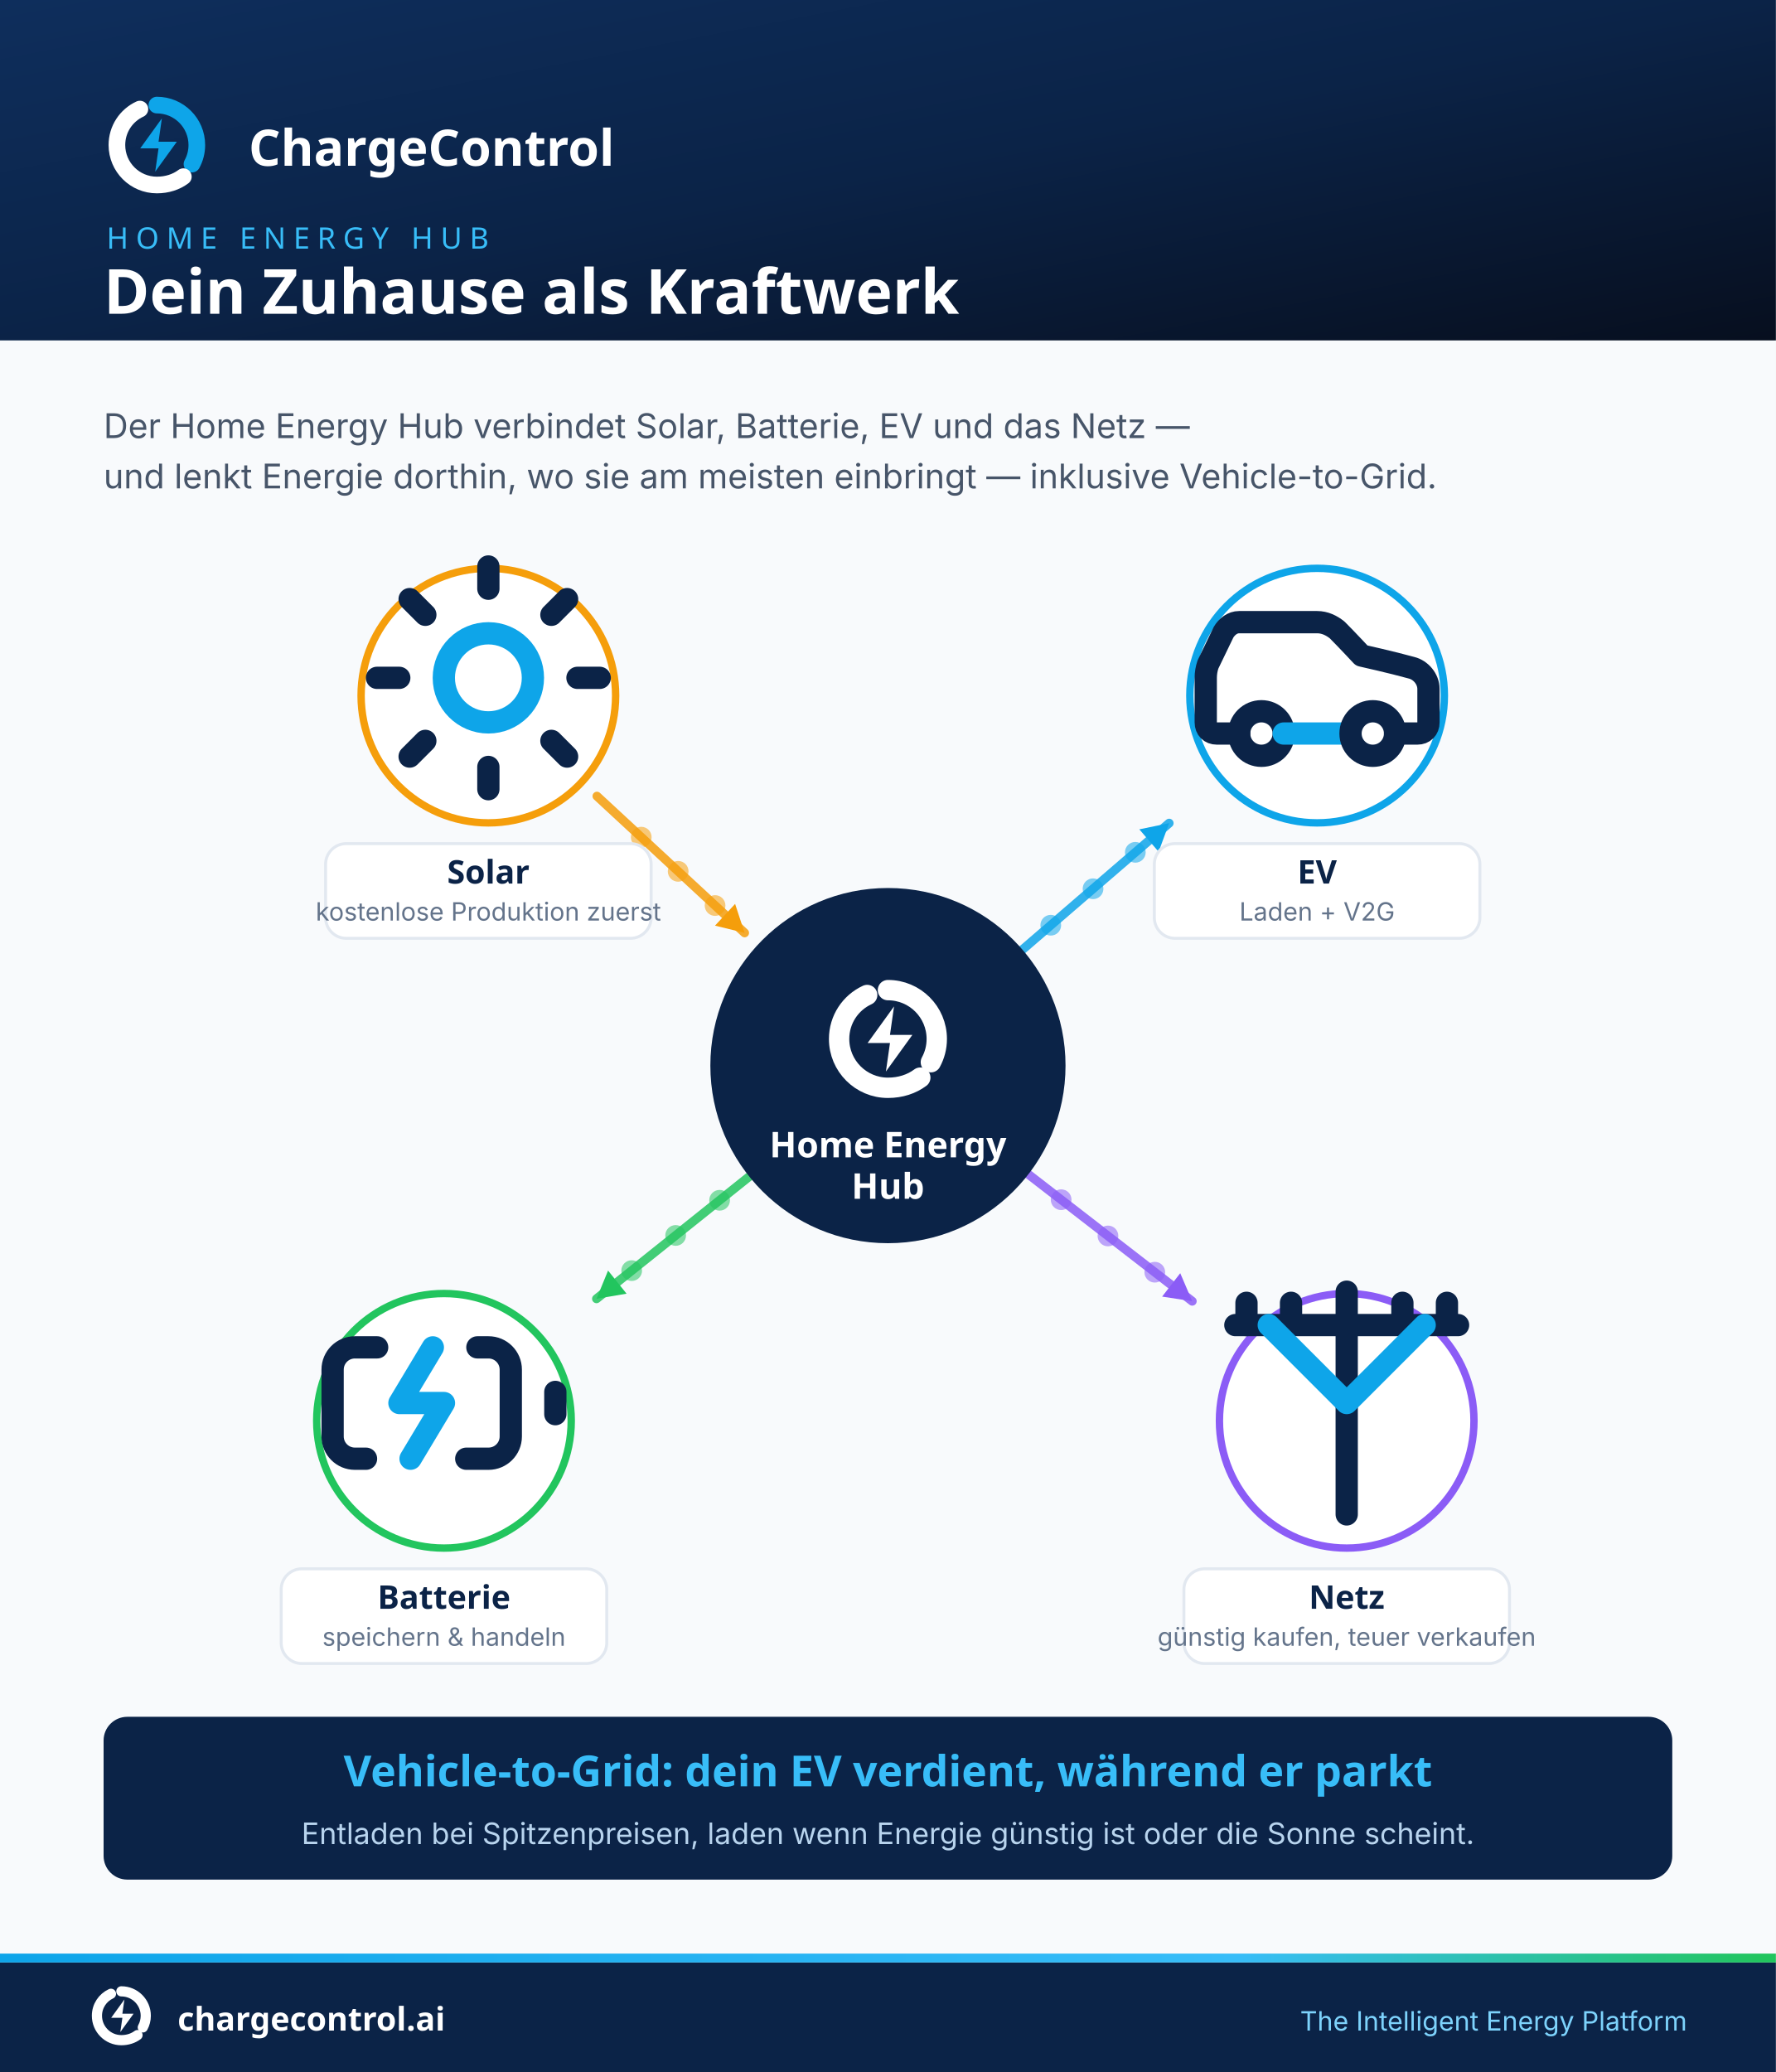
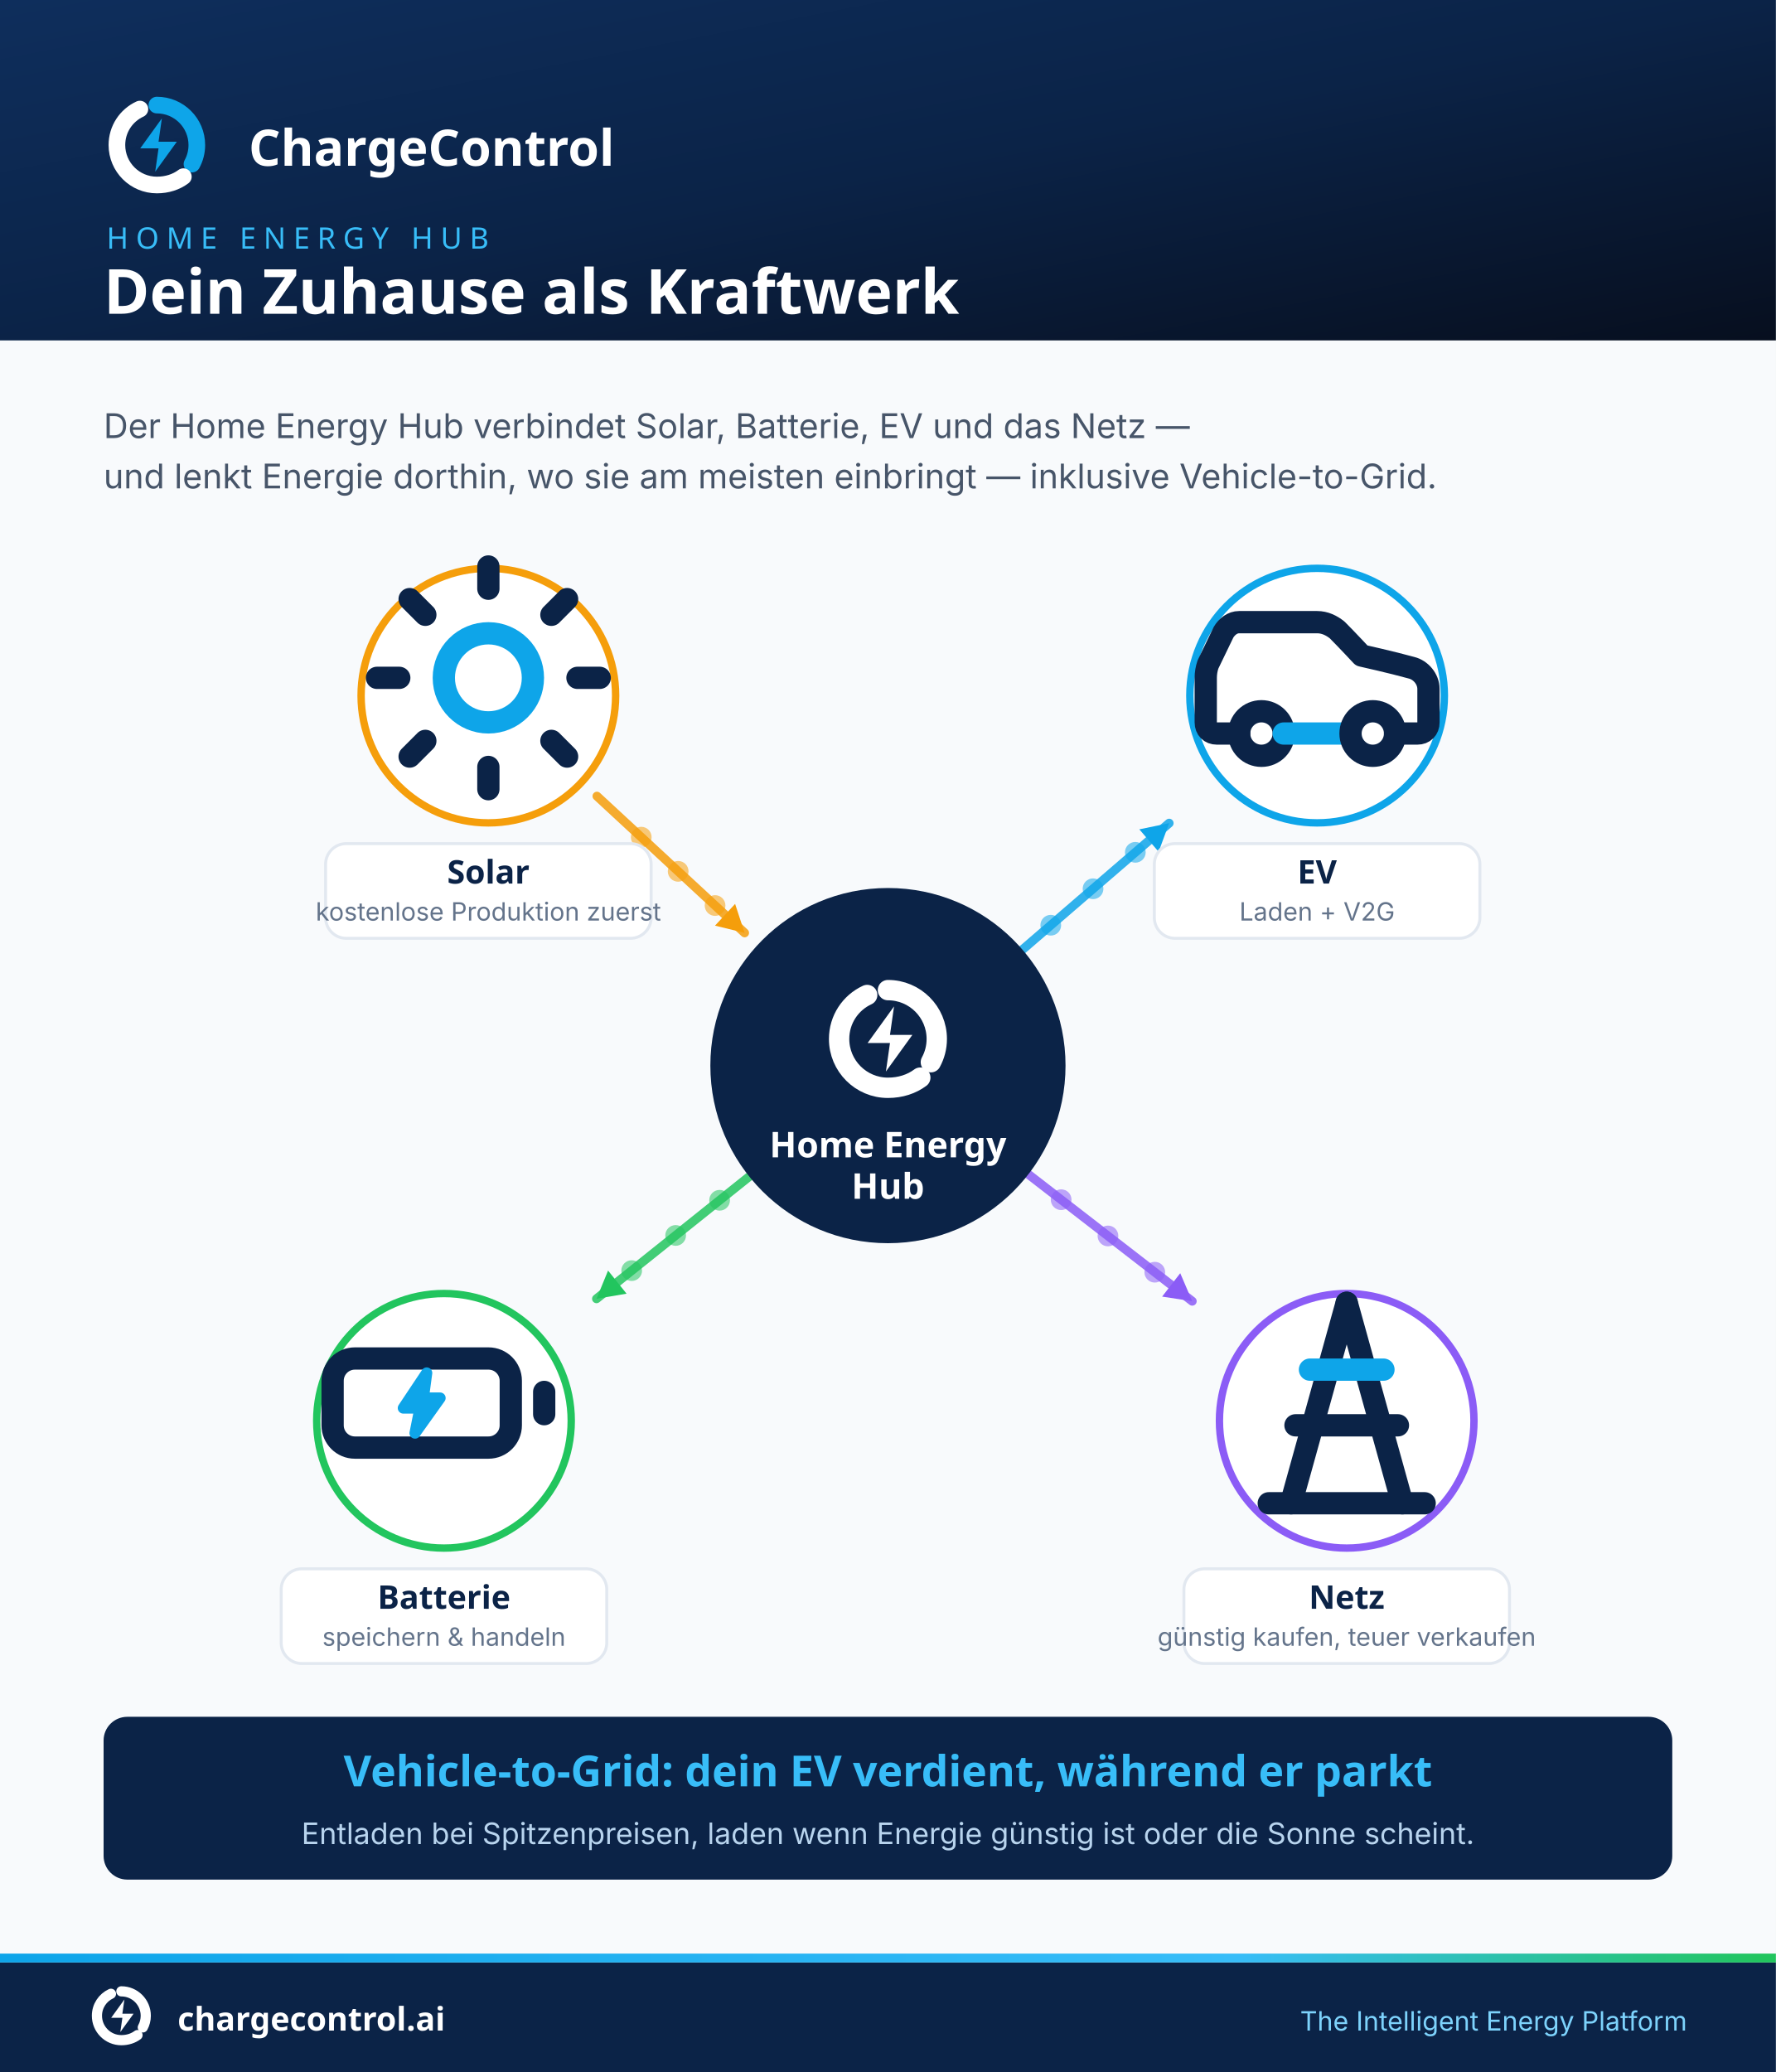
<svg xmlns="http://www.w3.org/2000/svg" viewBox="0 0 1200 1400" width="1200" height="1400">
  <defs>
    <linearGradient id="bgNavy" x1="0%" y1="0%" x2="100%" y2="100%">
      <stop offset="0%" stop-color="#0E2E5C" />
      <stop offset="50%" stop-color="#0B2347" />
      <stop offset="100%" stop-color="#070F1F" />
    </linearGradient>
    <linearGradient id="bgCyan" x1="0%" y1="0%" x2="100%" y2="100%">
      <stop offset="0%" stop-color="#38BDF8" />
      <stop offset="45%" stop-color="#0EA5E9" />
      <stop offset="100%" stop-color="#0B2347" />
    </linearGradient>
    <linearGradient id="bgGreen" x1="0%" y1="0%" x2="100%" y2="100%">
      <stop offset="0%" stop-color="#134E4A" />
      <stop offset="50%" stop-color="#0B2F47" />
      <stop offset="100%" stop-color="#070F1F" />
    </linearGradient>
    <linearGradient id="beam" x1="0%" y1="0%" x2="100%" y2="0%">
      <stop offset="0%" stop-color="#0EA5E9" stop-opacity="0" />
      <stop offset="50%" stop-color="#0EA5E9" stop-opacity="0.35" />
      <stop offset="100%" stop-color="#0EA5E9" stop-opacity="0" />
    </linearGradient>
    <linearGradient id="bar" x1="0%" y1="0%" x2="100%" y2="0%">
      <stop offset="0%" stop-color="#0EA5E9" />
      <stop offset="70%" stop-color="#38BDF8" />
      <stop offset="100%" stop-color="#22C55E" />
    </linearGradient>
    <linearGradient id="curveFill" x1="0%" y1="0%" x2="0%" y2="100%">
      <stop offset="0%" stop-color="#0EA5E9" stop-opacity="0.35" />
      <stop offset="100%" stop-color="#0EA5E9" stop-opacity="0" />
    </linearGradient>
    <linearGradient id="euroFill" x1="0%" y1="0%" x2="0%" y2="100%">
      <stop offset="0%" stop-color="#22C55E" stop-opacity="0.30" />
      <stop offset="100%" stop-color="#22C55E" stop-opacity="0" />
    </linearGradient>
  </defs>
  <rect width="1200" height="1400" fill="#F8FAFC" />
  <rect width="1200" height="230" fill="url(#bgNavy)" />
  <g transform="translate(70,62) scale(2.25)" opacity="1">
    <path d="M16 4C22.627 4 28 9.373 28 16C28 18.068 27.476 20.012 26.545 21.716" stroke="#0EA5E9" stroke-width="5" stroke-linecap="round" fill="none" />
    <path d="M23.95 25.5C21.84 27.08 19.1 28 16 28C9.373 28 4 22.627 4 16C4 11.2 6.8 7.1 10.9 5.2" stroke="#FFFFFF" stroke-width="5" stroke-linecap="round" fill="none" />
    <path d="M17.5 8L11 17h5.5l-1 7L22 15h-5.5l1-7z" fill="#0EA5E9" />
  </g>
  <text x="168" y="112" font-family="Outfit" font-weight="600" font-size="34" fill="#FFFFFF">ChargeControl</text>
  <text x="72" y="168" font-family="Outfit" font-weight="500" font-size="20" letter-spacing="5" fill="#38BDF8">HOME ENERGY HUB</text>
  <text x="70" y="212" font-family="Outfit" font-weight="700" font-size="42" fill="#FFFFFF">Dein Zuhause als Kraftwerk</text>
  <text x="70" y="296" font-family="Inter" font-size="23" fill="#475569">Der Home Energy Hub verbindet Solar, Batterie, EV und das Netz —</text>
  <text x="70" y="330" font-family="Inter" font-size="23" fill="#475569">und lenkt Energie dorthin, wo sie am meisten einbringt — inklusive Vehicle-to-Grid.</text>
  <line x1="403.376" y1="537.941" x2="503.144" y2="630.318" stroke="#F59E0B" stroke-width="6" stroke-linecap="round" opacity="0.85" />
  <circle cx="433.306" cy="565.654" r="7" fill="#F59E0B" opacity="0.55" />
  <circle cx="458.248" cy="588.748" r="7" fill="#F59E0B" opacity="0.55" />
  <circle cx="483.19" cy="611.843" r="7" fill="#F59E0B" opacity="0.55" />
  <path d="M503.144 630.318 L483.142 625.426 L496.73 610.751 Z" fill="#F59E0B" />
  <line x1="675.741" y1="654.706" x2="790.022" y2="556.188" stroke="#0EA5E9" stroke-width="6" stroke-linecap="round" opacity="0.85" />
  <circle cx="710.025" cy="625.151" r="7" fill="#0EA5E9" opacity="0.55" />
  <circle cx="738.595" cy="600.521" r="7" fill="#0EA5E9" opacity="0.55" />
  <circle cx="767.166" cy="575.892" r="7" fill="#0EA5E9" opacity="0.55" />
  <path d="M790.022 556.188 L782.918 575.515 L769.859 560.367 Z" fill="#0EA5E9" />
  <path d="M675.741 654.706 L682.845 635.379 L695.904 650.527 Z" fill="#0EA5E9" />
  <line x1="521.913" y1="782.47" x2="403.075" y2="877.54" stroke="#22C55E" stroke-width="6" stroke-linecap="round" opacity="0.85" />
  <circle cx="486.262" cy="810.991" r="7" fill="#22C55E" opacity="0.55" />
  <circle cx="456.552" cy="834.758" r="7" fill="#22C55E" opacity="0.55" />
  <circle cx="426.842" cy="858.526" r="7" fill="#22C55E" opacity="0.55" />
  <path d="M403.075 877.54 L410.883 858.487 L423.377 874.104 Z" fill="#22C55E" />
  <path d="M521.913 782.47 L514.104 801.523 L501.611 785.905 Z" fill="#22C55E" />
  <line x1="679.072" y1="781.217" x2="805.624" y2="879.193" stroke="#8B5CF6" stroke-width="6" stroke-linecap="round" opacity="0.85" />
  <circle cx="717.038" cy="810.61" r="7" fill="#8B5CF6" opacity="0.55" />
  <circle cx="748.676" cy="835.104" r="7" fill="#8B5CF6" opacity="0.55" />
  <circle cx="780.314" cy="859.598" r="7" fill="#8B5CF6" opacity="0.55" />
  <path d="M805.624 879.193 L785.27 876.081 L797.513 860.267 Z" fill="#8B5CF6" />
  <path d="M679.072 781.217 L699.427 784.329 L687.184 800.144 Z" fill="#8B5CF6" />
  <circle cx="600" cy="720" r="120" fill="#0B2347" />
  <g transform="translate(556,658) scale(2.75)" opacity="1">
    <path d="M16 4C22.627 4 28 9.373 28 16C28 18.068 27.476 20.012 26.545 21.716" stroke="#FFFFFF" stroke-width="5" stroke-linecap="round" fill="none" />
    <path d="M23.95 25.5C21.84 27.08 19.1 28 16 28C9.373 28 4 22.627 4 16C4 11.2 6.8 7.1 10.9 5.2" stroke="#FFFFFF" stroke-width="5" stroke-linecap="round" fill="none" />
    <path d="M17.5 8L11 17h5.5l-1 7L22 15h-5.5l1-7z" fill="#FFFFFF" />
  </g>
  <text x="600" y="782" text-anchor="middle" font-family="Outfit" font-weight="600" font-size="24" fill="#FFFFFF">Home Energy</text>
  <text x="600" y="810" text-anchor="middle" font-family="Outfit" font-weight="600" font-size="24" fill="#FFFFFF">Hub</text>
  <circle cx="330" cy="470" r="86" fill="#FFFFFF" stroke="#F59E0B" stroke-width="5" />
  <g transform="translate(239.7,367.7) scale(7.525)">
    <circle cx="12" cy="12" r="4" fill="none" stroke="#0EA5E9" stroke-width="2" stroke-linecap="round" stroke-linejoin="round" />
    <path d="M12 2v2" fill="none" stroke="#0B2347" stroke-width="2" stroke-linecap="round" stroke-linejoin="round" />
    <path d="M12 20v2" fill="none" stroke="#0B2347" stroke-width="2" stroke-linecap="round" stroke-linejoin="round" />
    <path d="m4.93 4.93 1.41 1.41" fill="none" stroke="#0B2347" stroke-width="2" stroke-linecap="round" stroke-linejoin="round" />
    <path d="m17.66 17.66 1.41 1.41" fill="none" stroke="#0B2347" stroke-width="2" stroke-linecap="round" stroke-linejoin="round" />
    <path d="M2 12h2" fill="none" stroke="#0B2347" stroke-width="2" stroke-linecap="round" stroke-linejoin="round" />
    <path d="M20 12h2" fill="none" stroke="#0B2347" stroke-width="2" stroke-linecap="round" stroke-linejoin="round" />
    <path d="m6.34 17.66-1.41 1.41" fill="none" stroke="#0B2347" stroke-width="2" stroke-linecap="round" stroke-linejoin="round" />
    <path d="m19.07 4.93-1.41 1.41" fill="none" stroke="#0B2347" stroke-width="2" stroke-linecap="round" stroke-linejoin="round" />
  </g>
  <rect x="220" y="570" width="220" height="64" rx="14" fill="#FFFFFF" stroke="#E2E8F0" stroke-width="2" />
  <text x="330" y="597" text-anchor="middle" font-family="Outfit" font-weight="600" font-size="22" fill="#0B2347">Solar</text>
  <text x="330" y="622" text-anchor="middle" font-family="Inter" font-size="17" fill="#64748B">kostenlose Produktion zuerst</text>
  <circle cx="890" cy="470" r="86" fill="#FFFFFF" stroke="#0EA5E9" stroke-width="5" />
  <g transform="translate(799.7,367.7) scale(7.525)">
    <path d="M19 17h2c.6 0 1-.4 1-1v-3c0-.9-.7-1.7-1.5-1.9C18.7 10.6 16 10 16 10s-1.3-1.4-2.2-2.3c-.5-.4-1.1-.7-1.8-.7H5c-.6 0-1.1.4-1.4.9l-1.4 2.9A3.7 3.7 0 0 0 2 12v4c0 .6.4 1 1 1h2" fill="none" stroke="#0B2347" stroke-width="2" stroke-linecap="round" stroke-linejoin="round" />
    <circle cx="7" cy="17" r="2" fill="none" stroke="#0B2347" stroke-width="2" stroke-linecap="round" stroke-linejoin="round" />
    <path d="M9 17h6" fill="none" stroke="#0EA5E9" stroke-width="2" stroke-linecap="round" stroke-linejoin="round" />
    <circle cx="17" cy="17" r="2" fill="none" stroke="#0B2347" stroke-width="2" stroke-linecap="round" stroke-linejoin="round" />
  </g>
  <rect x="780" y="570" width="220" height="64" rx="14" fill="#FFFFFF" stroke="#E2E8F0" stroke-width="2" />
  <text x="890" y="597" text-anchor="middle" font-family="Outfit" font-weight="600" font-size="22" fill="#0B2347">EV</text>
  <text x="890" y="622" text-anchor="middle" font-family="Inter" font-size="17" fill="#64748B">Laden + V2G</text>
  <circle cx="300" cy="960" r="86" fill="#FFFFFF" stroke="#22C55E" stroke-width="5" />
  <g transform="translate(209.7,857.7) scale(7.525)">
-     <path d="M15 7h1a2 2 0 0 1 2 2v6a2 2 0 0 1-2 2h-2" fill="none" stroke="#0B2347" stroke-width="2" stroke-linecap="round" stroke-linejoin="round" />
-     <path d="M6 7H4a2 2 0 0 0-2 2v6a2 2 0 0 0 2 2h1" fill="none" stroke="#0B2347" stroke-width="2" stroke-linecap="round" stroke-linejoin="round" />
-     <path d="m11 7-3 5h4l-3 5" fill="none" stroke="#0EA5E9" stroke-width="2" stroke-linecap="round" stroke-linejoin="round" />
-     <line x1="22" x2="22" y1="11" y2="13" fill="none" stroke="#0B2347" stroke-width="2" stroke-linecap="round" stroke-linejoin="round" />
+     <rect x="2" y="8" width="16" height="8" rx="2" fill="none" stroke="#0B2347" stroke-width="2" stroke-linecap="round" stroke-linejoin="round" />
+     <path d="M21 11v2" fill="none" stroke="#0B2347" stroke-width="2" stroke-linecap="round" stroke-linejoin="round" />
+     <path d="M10.45 9.30 L8.35 12.45 h1.50 l-0.45 2.25 L11.65 11.55 h-1.50 z" fill="#0EA5E9" stroke="#0EA5E9" stroke-width="1" stroke-linecap="round" stroke-linejoin="round" />
  </g>
  <rect x="190" y="1060" width="220" height="64" rx="14" fill="#FFFFFF" stroke="#E2E8F0" stroke-width="2" />
  <text x="300" y="1087" text-anchor="middle" font-family="Outfit" font-weight="600" font-size="22" fill="#0B2347">Batterie</text>
  <text x="300" y="1112" text-anchor="middle" font-family="Inter" font-size="17" fill="#64748B">speichern &amp; handeln</text>
  <circle cx="910" cy="960" r="86" fill="#FFFFFF" stroke="#8B5CF6" stroke-width="5" />
  <g transform="translate(819.7,857.7) scale(7.525)">
-     <path d="M12 2v20" fill="none" stroke="#0B2347" stroke-width="2" stroke-linecap="round" stroke-linejoin="round" />
-     <path d="M2 5h20" fill="none" stroke="#0B2347" stroke-width="2" stroke-linecap="round" stroke-linejoin="round" />
-     <path d="M3 3v2" fill="none" stroke="#0B2347" stroke-width="2" stroke-linecap="round" stroke-linejoin="round" />
-     <path d="M7 3v2" fill="none" stroke="#0B2347" stroke-width="2" stroke-linecap="round" stroke-linejoin="round" />
-     <path d="M17 3v2" fill="none" stroke="#0B2347" stroke-width="2" stroke-linecap="round" stroke-linejoin="round" />
-     <path d="M21 3v2" fill="none" stroke="#0B2347" stroke-width="2" stroke-linecap="round" stroke-linejoin="round" />
-     <path d="m19 5-7 7-7-7" fill="none" stroke="#0EA5E9" stroke-width="2" stroke-linecap="round" stroke-linejoin="round" />
+     <line x1="12" y1="3" x2="7" y2="21" fill="none" stroke="#0B2347" stroke-width="2" stroke-linecap="round" stroke-linejoin="round" />
+     <line x1="12" y1="3" x2="17" y2="21" fill="none" stroke="#0B2347" stroke-width="2" stroke-linecap="round" stroke-linejoin="round" />
+     <line x1="8.7" y1="9" x2="15.3" y2="9" fill="none" stroke="#0EA5E9" stroke-width="2" stroke-linecap="round" stroke-linejoin="round" />
+     <line x1="7.4" y1="14" x2="16.6" y2="14" fill="none" stroke="#0B2347" stroke-width="2" stroke-linecap="round" stroke-linejoin="round" />
+     <line x1="5" y1="21" x2="19" y2="21" fill="none" stroke="#0B2347" stroke-width="2" stroke-linecap="round" stroke-linejoin="round" />
  </g>
  <rect x="800" y="1060" width="220" height="64" rx="14" fill="#FFFFFF" stroke="#E2E8F0" stroke-width="2" />
  <text x="910" y="1087" text-anchor="middle" font-family="Outfit" font-weight="600" font-size="22" fill="#0B2347">Netz</text>
  <text x="910" y="1112" text-anchor="middle" font-family="Inter" font-size="17" fill="#64748B">günstig kaufen, teuer verkaufen</text>
  <rect x="70" y="1160" width="1060" height="110" rx="16" fill="#0B2347" />
  <text x="600" y="1207" text-anchor="middle" font-family="Outfit" font-weight="700" font-size="29" fill="#38BDF8">Vehicle-to-Grid: dein EV verdient, während er parkt</text>
  <text x="600" y="1246" text-anchor="middle" font-family="Inter" font-size="20" fill="#B8D4EE">Entladen bei Spitzenpreisen, laden wenn Energie günstig ist oder die Sonne scheint.</text>
  <rect y="1326" width="1200" height="74" fill="#0B2347" />
  <g transform="translate(60,1340) scale(1.375)" opacity="1">
    <path d="M16 4C22.627 4 28 9.373 28 16C28 18.068 27.476 20.012 26.545 21.716" stroke="#FFFFFF" stroke-width="5" stroke-linecap="round" fill="none" />
    <path d="M23.95 25.5C21.84 27.08 19.1 28 16 28C9.373 28 4 22.627 4 16C4 11.2 6.8 7.1 10.9 5.2" stroke="#FFFFFF" stroke-width="5" stroke-linecap="round" fill="none" />
    <path d="M17.5 8L11 17h5.5l-1 7L22 15h-5.5l1-7z" fill="#FFFFFF" />
  </g>
  <text x="120" y="1372" font-family="Outfit" font-weight="600" font-size="22" fill="#FFFFFF">chargecontrol.ai</text>
  <text x="1140" y="1372" text-anchor="end" font-family="Inter" font-size="18" fill="#7DD3FC">The Intelligent Energy Platform</text>
  <rect y="1320" width="1200" height="6" fill="url(#bar)" />
</svg>
